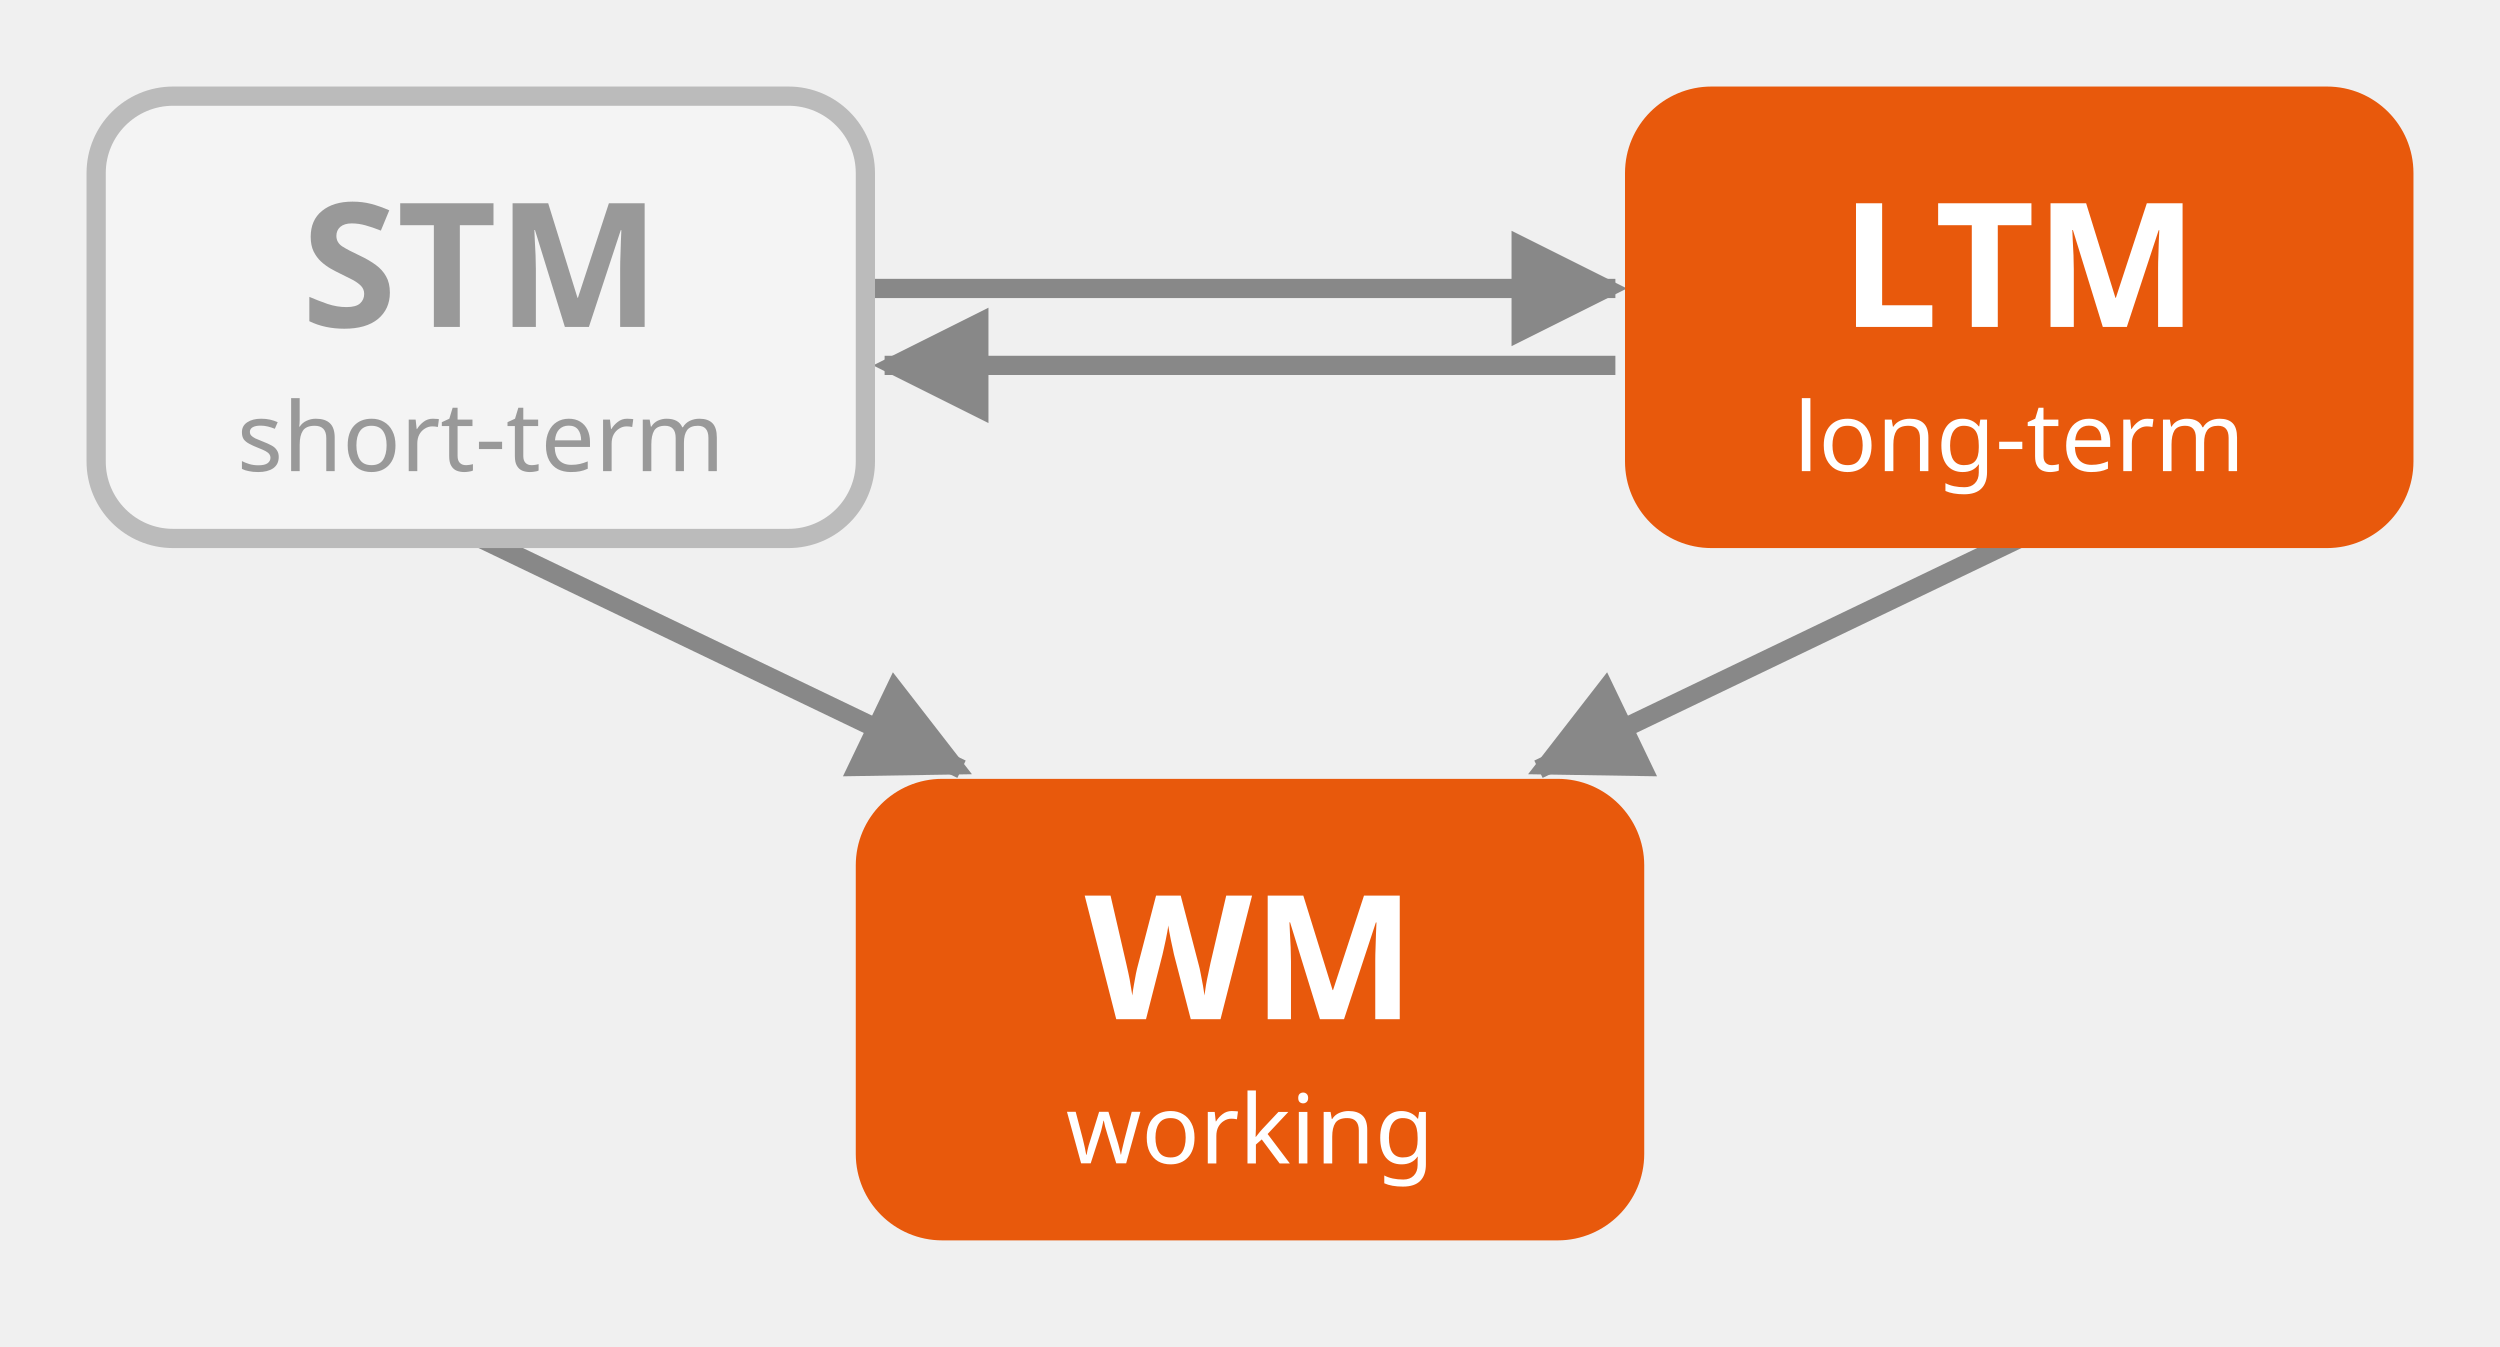
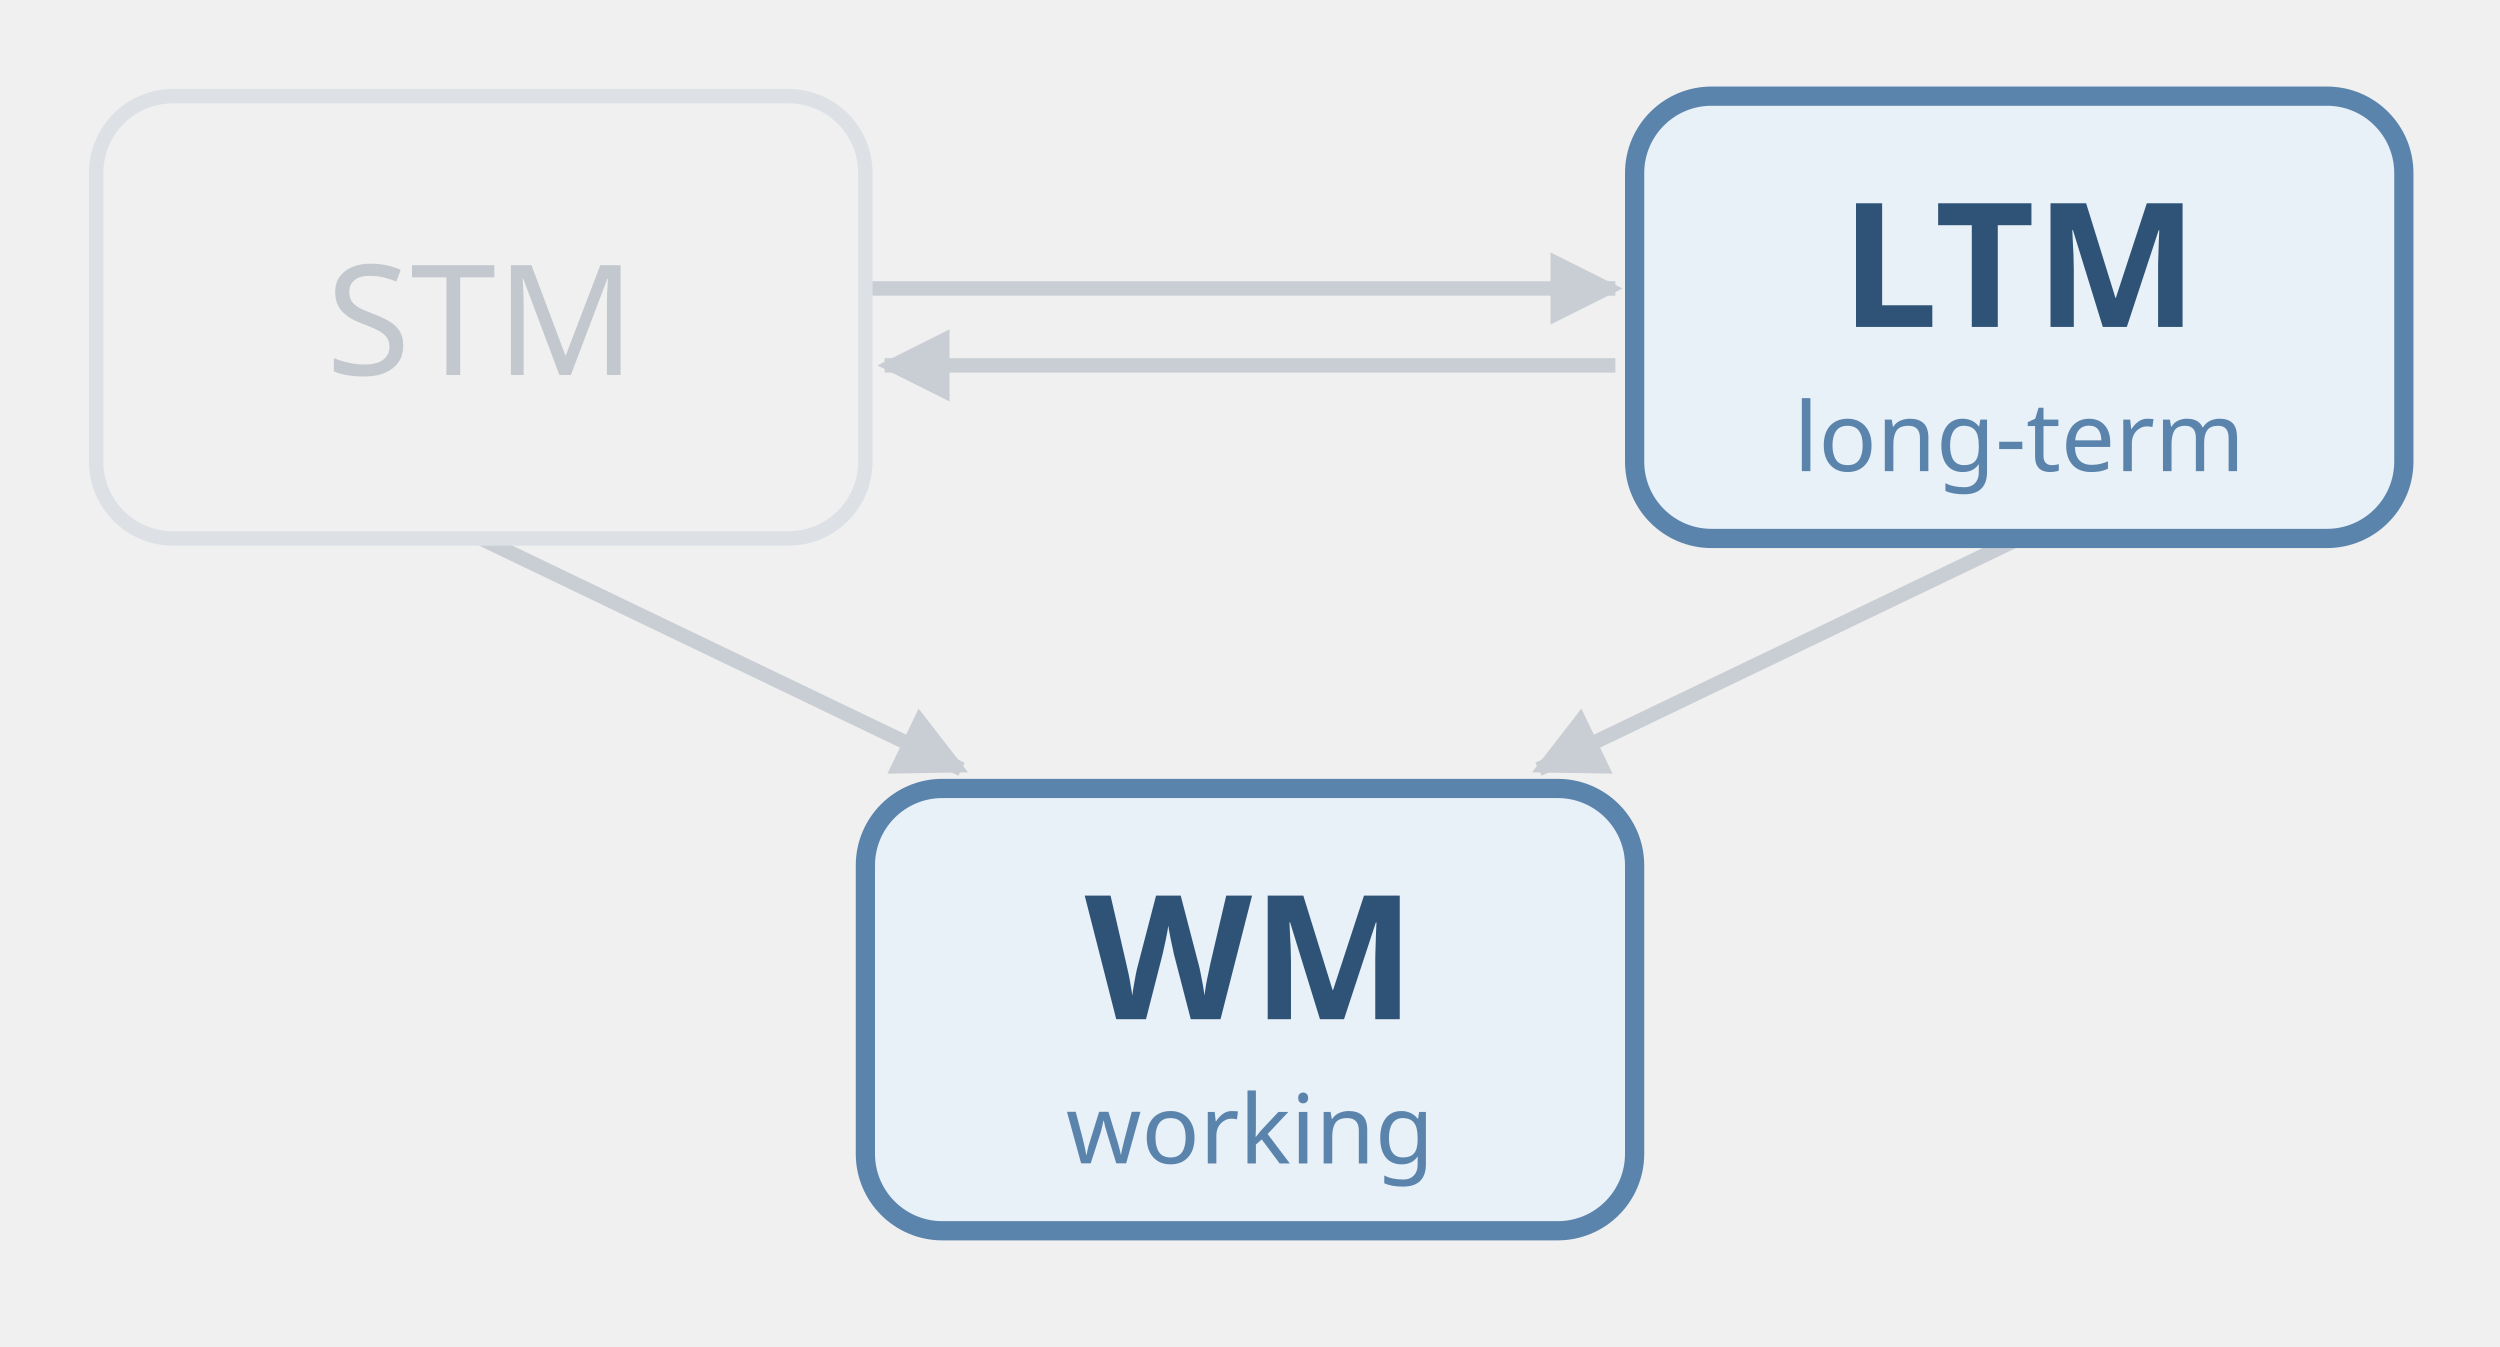
<svg xmlns="http://www.w3.org/2000/svg" viewBox="0 0 260 140" width="260" height="140" font-family="sans-serif">
  <defs>
-     <marker id="a" viewBox="0 0 10 10" refX="9" refY="5" markerWidth="6" markerHeight="6" orient="auto">
-       <path d="M0,0 L10,5 L0,10 z" fill="#888" />
+     <marker id="a" viewBox="0 0 10 10" refX="9" refY="5" markerWidth="5" markerHeight="5" orient="auto">
+       <path d="M0,0 L10,5 L0,10 z" fill="#c9ced4" />
    </marker>
  </defs>
-   <g stroke="#888" stroke-width="2" marker-end="url(#a)">
+   <g stroke="#c9ced4" stroke-width="1.5" marker-end="url(#a)">
    <line x1="90" y1="30" x2="168" y2="30" />
    <line x1="168" y1="38" x2="92" y2="38" />
    <line x1="50" y1="56" x2="100" y2="80" />
    <line x1="210" y1="56" x2="160" y2="80" />
  </g>
-   <rect x="10" y="10" width="80" height="46" rx="8" fill="#f4f4f4" stroke="#bbb" stroke-width="2" />
-   <text x="50" y="34" text-anchor="middle" font-size="18" font-weight="bold" fill="#999">STM</text>
-   <text x="50" y="49" text-anchor="middle" font-size="10" fill="#999">short-term</text>
-   <rect x="170" y="10" width="80" height="46" rx="8" fill="#e8590c" stroke="#e8590c" stroke-width="2" />
-   <text x="210" y="34" text-anchor="middle" font-size="18" font-weight="bold" fill="#fff">LTM</text>
-   <text x="210" y="49" text-anchor="middle" font-size="10" fill="#fff">long-term</text>
-   <rect x="90" y="82" width="80" height="46" rx="8" fill="#e8590c" stroke="#e8590c" stroke-width="2" />
-   <text x="130" y="106" text-anchor="middle" font-size="18" font-weight="bold" fill="#fff">WM</text>
-   <text x="130" y="121" text-anchor="middle" font-size="10" fill="#fff">working</text>
+   <rect x="10" y="10" width="80" height="46" rx="8" fill="none" stroke="#dde1e5" stroke-width="1.5" />
+   <text x="50" y="39" text-anchor="middle" font-size="16" fill="#c2c8ce">STM</text>
+   <rect x="170" y="10" width="80" height="46" rx="8" fill="#e8f0f8" stroke="#5b84ad" stroke-width="2" />
+   <text x="210" y="34" text-anchor="middle" font-size="18" font-weight="bold" fill="#2f5376">LTM</text>
+   <text x="210" y="49" text-anchor="middle" font-size="10" fill="#5b84ad">long-term</text>
+   <rect x="90" y="82" width="80" height="46" rx="8" fill="#e8f0f8" stroke="#5b84ad" stroke-width="2" />
+   <text x="130" y="106" text-anchor="middle" font-size="18" font-weight="bold" fill="#2f5376">WM</text>
+   <text x="130" y="121" text-anchor="middle" font-size="10" fill="#5b84ad">working</text>
</svg>
